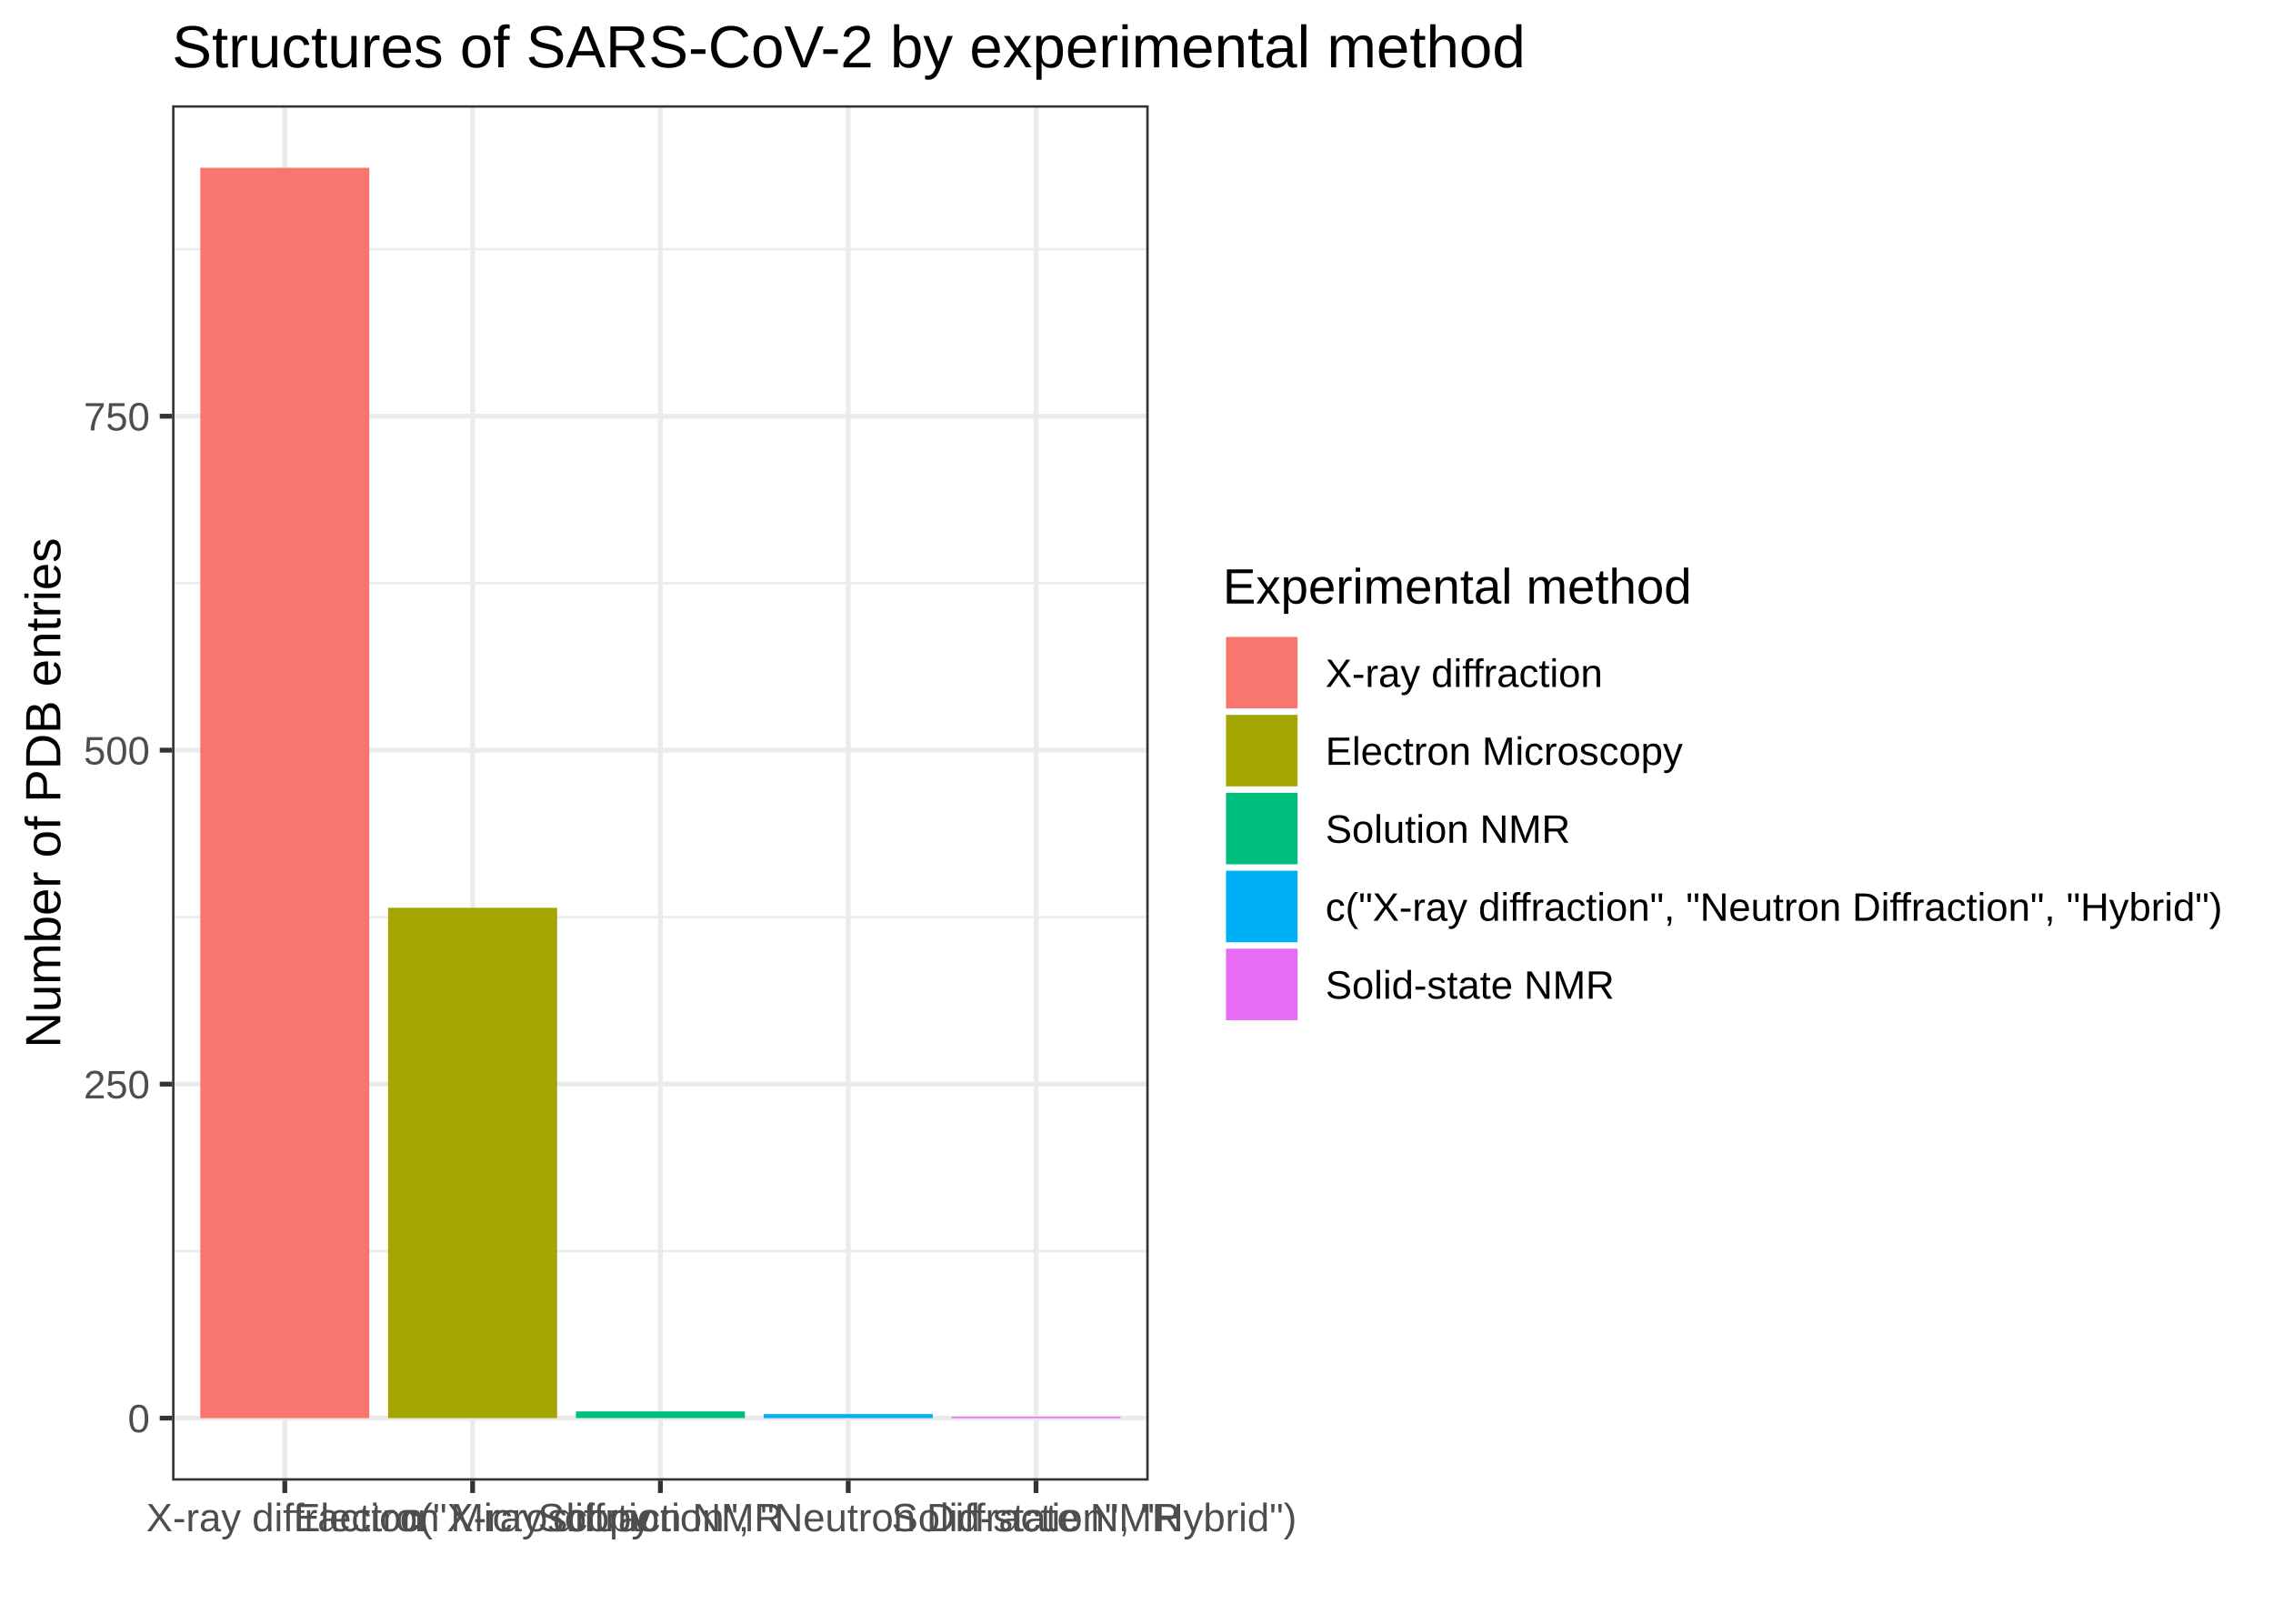
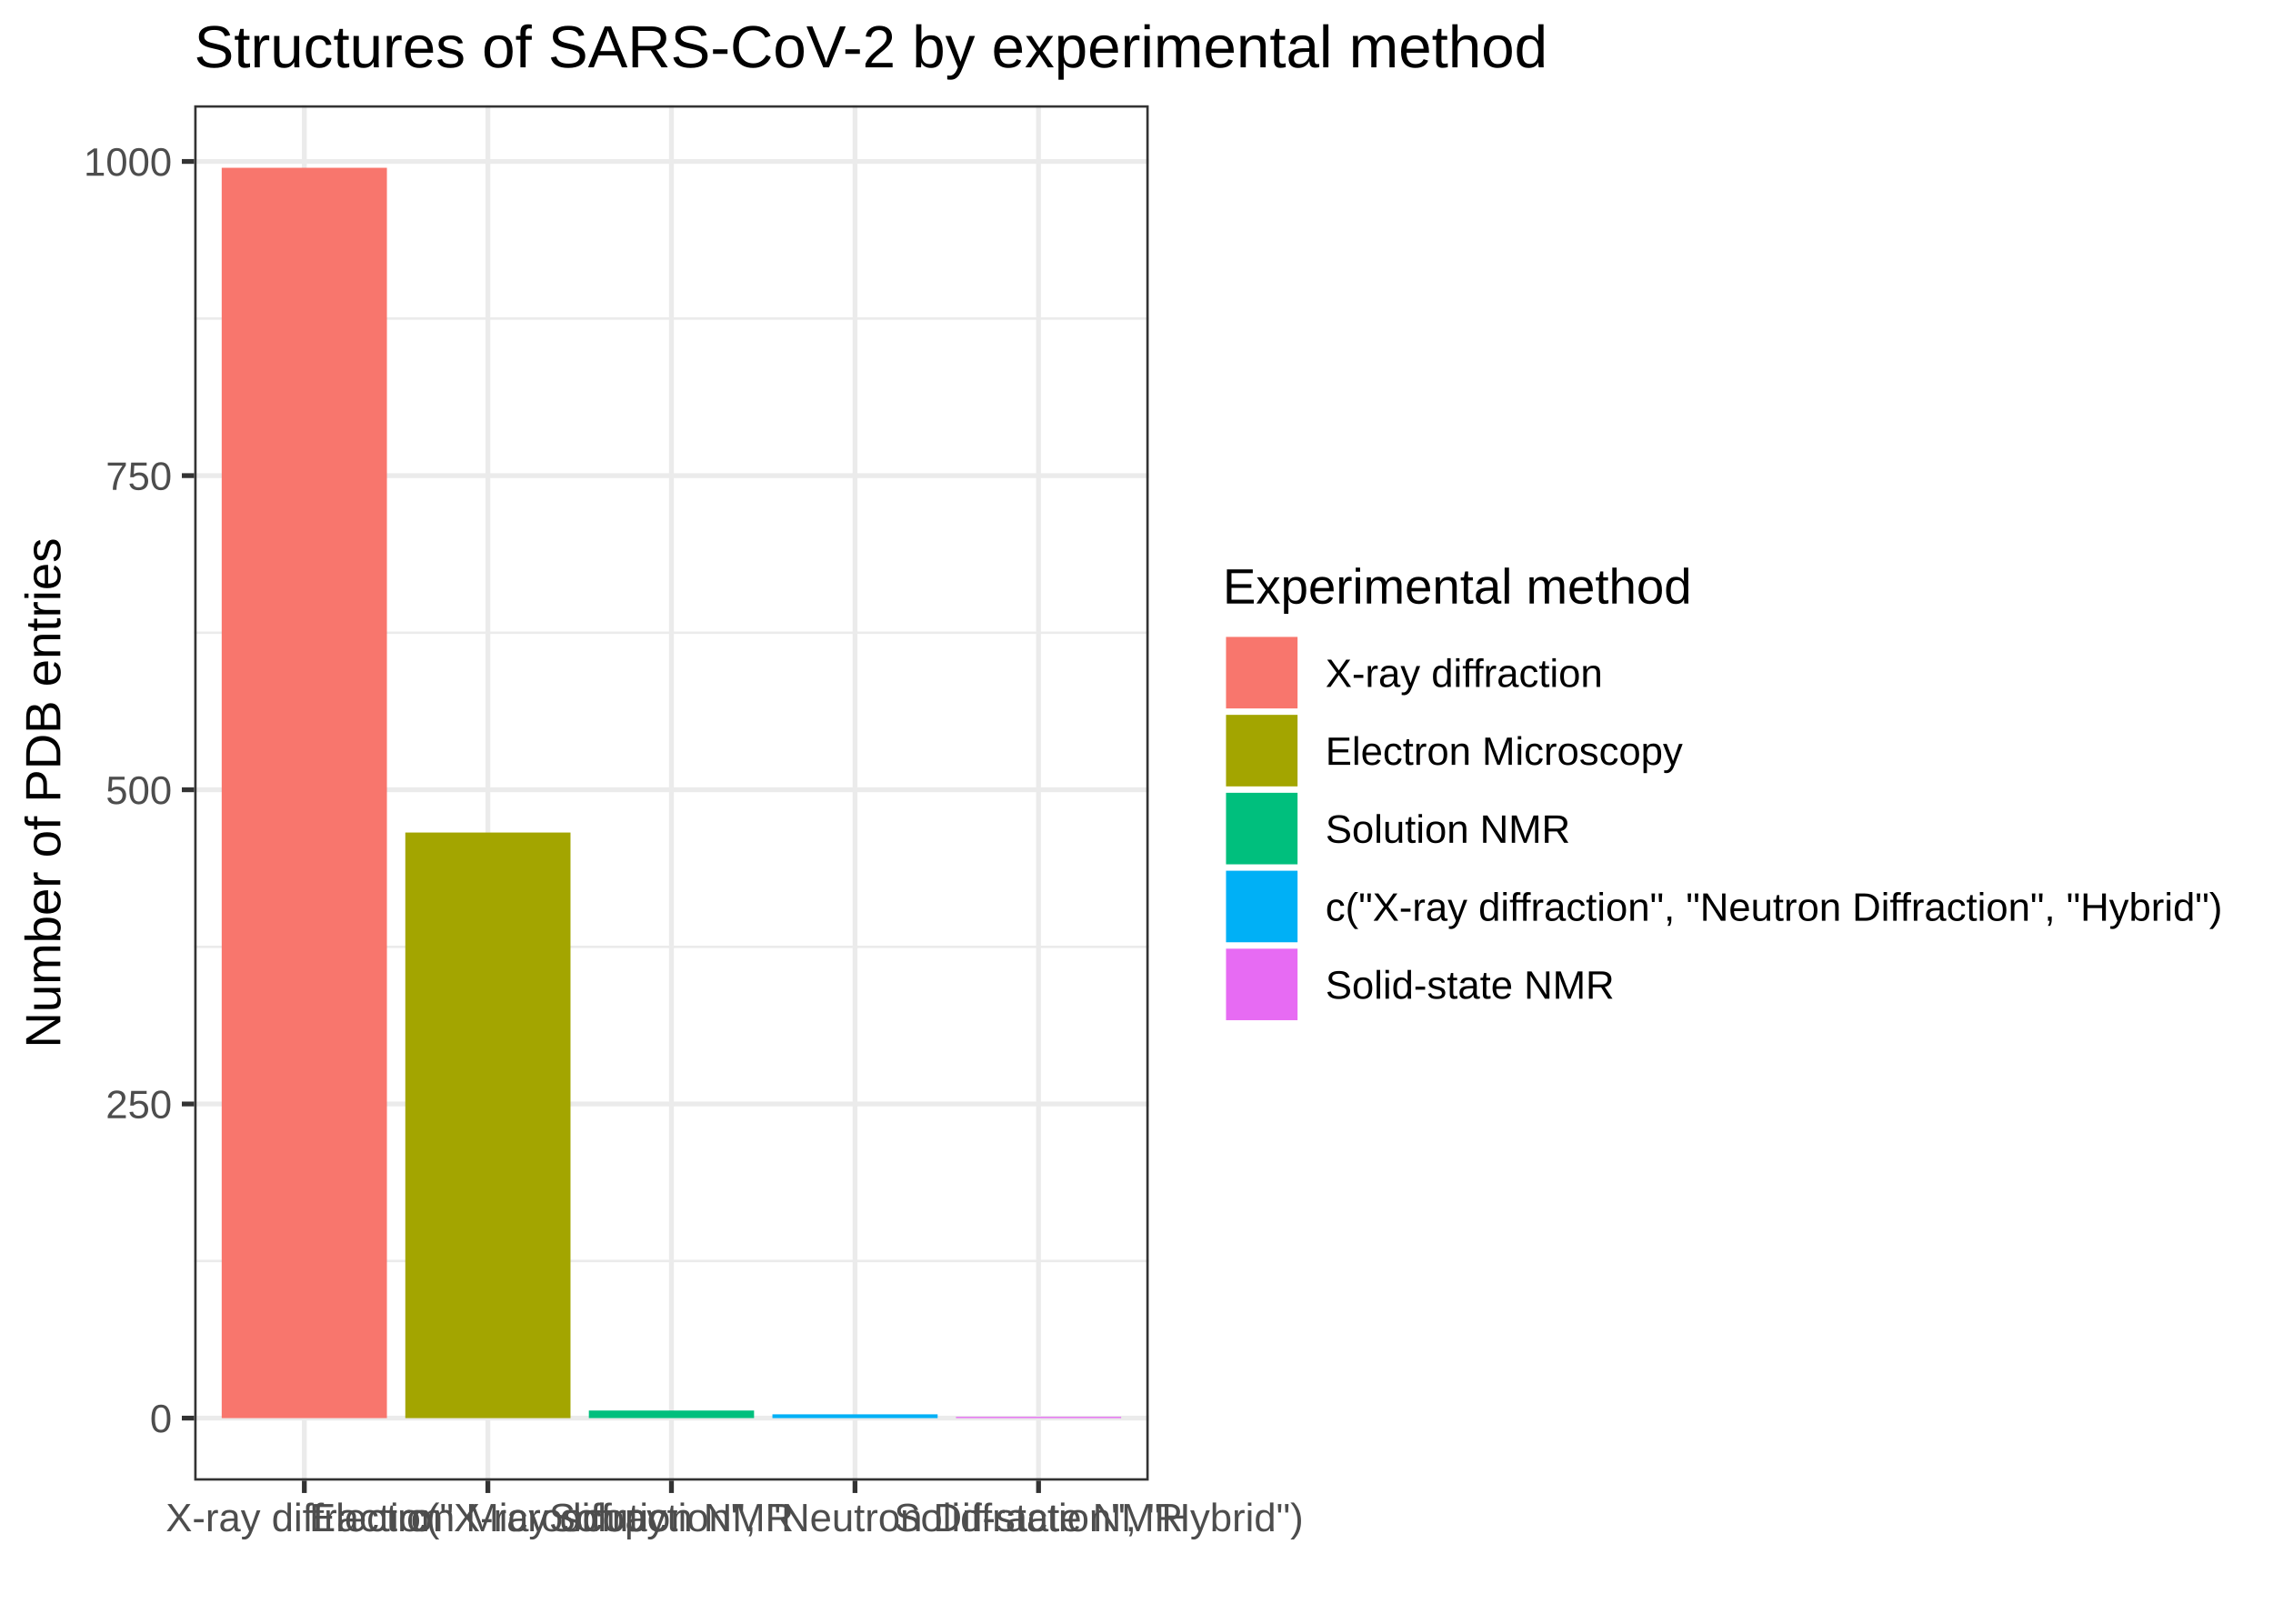
<svg xmlns="http://www.w3.org/2000/svg" class="svglite" width="504.00pt" height="360.00pt" viewBox="0 0 504.00 360.00">
  <defs>
    <style type="text/css">
    .svglite line, .svglite polyline, .svglite polygon, .svglite path, .svglite rect, .svglite circle {
      fill: none;
      stroke: #000000;
      stroke-linecap: round;
      stroke-linejoin: round;
      stroke-miterlimit: 10.00;
    }
  </style>
  </defs>
  <rect width="100%" height="100%" style="stroke: none; fill: #FFFFFF;" />
  <defs>
    <clipPath id="cpMC4wMHw1MDQuMDB8MC4wMHwzNjAuMDA=">
      <rect x="0.00" y="0.00" width="504.00" height="360.00" />
    </clipPath>
  </defs>
  <g clip-path="url(#cpMC4wMHw1MDQuMDB8MC4wMHwzNjAuMDA=)">
    <rect x="0.00" y="0.00" width="504.00" height="360.00" style="stroke-width: 1.07; stroke: #FFFFFF; fill: #FFFFFF;" />
  </g>
  <defs>
-     <clipPath id="cpMzguMTZ8MjU0LjcxfDIzLjM0fDMyOC4yNw==">
-       <rect x="38.16" y="23.34" width="216.54" height="304.93" />
+     <clipPath id="cpNDMuMDZ8MjU0LjcxfDIzLjM0fDMyOC4yNw==">
+       <rect x="43.06" y="23.34" width="211.65" height="304.93" />
    </clipPath>
  </defs>
-   <g clip-path="url(#cpMzguMTZ8MjU0LjcxfDIzLjM0fDMyOC4yNw==)">
-     <rect x="38.16" y="23.34" width="216.54" height="304.93" style="stroke-width: 1.07; stroke: none; fill: #FFFFFF;" />
-     <polyline points="38.16,277.39 254.71,277.39 " style="stroke-width: 0.53; stroke: #EBEBEB; stroke-linecap: butt;" />
-     <polyline points="38.16,203.34 254.71,203.34 " style="stroke-width: 0.53; stroke: #EBEBEB; stroke-linecap: butt;" />
-     <polyline points="38.16,129.30 254.71,129.30 " style="stroke-width: 0.53; stroke: #EBEBEB; stroke-linecap: butt;" />
-     <polyline points="38.16,55.26 254.71,55.26 " style="stroke-width: 0.53; stroke: #EBEBEB; stroke-linecap: butt;" />
-     <polyline points="38.16,314.41 254.71,314.41 " style="stroke-width: 1.07; stroke: #EBEBEB; stroke-linecap: butt;" />
-     <polyline points="38.16,240.36 254.71,240.36 " style="stroke-width: 1.07; stroke: #EBEBEB; stroke-linecap: butt;" />
-     <polyline points="38.16,166.32 254.71,166.32 " style="stroke-width: 1.07; stroke: #EBEBEB; stroke-linecap: butt;" />
-     <polyline points="38.16,92.28 254.71,92.28 " style="stroke-width: 1.07; stroke: #EBEBEB; stroke-linecap: butt;" />
-     <polyline points="63.15,328.27 63.15,23.34 " style="stroke-width: 1.07; stroke: #EBEBEB; stroke-linecap: butt;" />
-     <polyline points="104.79,328.27 104.79,23.34 " style="stroke-width: 1.07; stroke: #EBEBEB; stroke-linecap: butt;" />
-     <polyline points="146.43,328.27 146.43,23.34 " style="stroke-width: 1.07; stroke: #EBEBEB; stroke-linecap: butt;" />
-     <polyline points="188.08,328.27 188.08,23.34 " style="stroke-width: 1.07; stroke: #EBEBEB; stroke-linecap: butt;" />
-     <polyline points="229.72,328.27 229.72,23.34 " style="stroke-width: 1.07; stroke: #EBEBEB; stroke-linecap: butt;" />
-     <rect x="44.41" y="37.20" width="37.48" height="277.21" style="stroke-width: 1.07; stroke: none; stroke-linecap: square; stroke-linejoin: miter; fill: #F8766D;" />
-     <rect x="86.05" y="201.27" width="37.48" height="113.13" style="stroke-width: 1.07; stroke: none; stroke-linecap: square; stroke-linejoin: miter; fill: #A3A500;" />
-     <rect x="127.70" y="312.92" width="37.48" height="1.48" style="stroke-width: 1.07; stroke: none; stroke-linecap: square; stroke-linejoin: miter; fill: #00BF7D;" />
-     <rect x="169.34" y="313.52" width="37.48" height="0.89" style="stroke-width: 1.07; stroke: none; stroke-linecap: square; stroke-linejoin: miter; fill: #00B0F6;" />
-     <rect x="210.98" y="314.11" width="37.48" height="0.30" style="stroke-width: 1.07; stroke: none; stroke-linecap: square; stroke-linejoin: miter; fill: #E76BF3;" />
-     <rect x="38.16" y="23.34" width="216.54" height="304.93" style="stroke-width: 1.07; stroke: #333333;" />
+   <g clip-path="url(#cpNDMuMDZ8MjU0LjcxfDIzLjM0fDMyOC4yNw==)">
+     <rect x="43.06" y="23.34" width="211.65" height="304.93" style="stroke-width: 1.07; stroke: none; fill: #FFFFFF;" />
+     <polyline points="43.06,279.58 254.71,279.58 " style="stroke-width: 0.53; stroke: #EBEBEB; stroke-linecap: butt;" />
+     <polyline points="43.06,209.93 254.71,209.93 " style="stroke-width: 0.53; stroke: #EBEBEB; stroke-linecap: butt;" />
+     <polyline points="43.06,140.28 254.71,140.28 " style="stroke-width: 0.53; stroke: #EBEBEB; stroke-linecap: butt;" />
+     <polyline points="43.06,70.63 254.71,70.63 " style="stroke-width: 0.53; stroke: #EBEBEB; stroke-linecap: butt;" />
+     <polyline points="43.06,314.41 254.71,314.41 " style="stroke-width: 1.07; stroke: #EBEBEB; stroke-linecap: butt;" />
+     <polyline points="43.06,244.76 254.71,244.76 " style="stroke-width: 1.07; stroke: #EBEBEB; stroke-linecap: butt;" />
+     <polyline points="43.06,175.10 254.71,175.10 " style="stroke-width: 1.07; stroke: #EBEBEB; stroke-linecap: butt;" />
+     <polyline points="43.06,105.45 254.71,105.45 " style="stroke-width: 1.07; stroke: #EBEBEB; stroke-linecap: butt;" />
+     <polyline points="43.06,35.80 254.71,35.80 " style="stroke-width: 1.07; stroke: #EBEBEB; stroke-linecap: butt;" />
+     <polyline points="67.48,328.27 67.48,23.34 " style="stroke-width: 1.07; stroke: #EBEBEB; stroke-linecap: butt;" />
+     <polyline points="108.18,328.27 108.18,23.34 " style="stroke-width: 1.07; stroke: #EBEBEB; stroke-linecap: butt;" />
+     <polyline points="148.88,328.27 148.88,23.34 " style="stroke-width: 1.07; stroke: #EBEBEB; stroke-linecap: butt;" />
+     <polyline points="189.58,328.27 189.58,23.34 " style="stroke-width: 1.07; stroke: #EBEBEB; stroke-linecap: butt;" />
+     <polyline points="230.28,328.27 230.28,23.34 " style="stroke-width: 1.07; stroke: #EBEBEB; stroke-linecap: butt;" />
+     <rect x="49.16" y="37.20" width="36.63" height="277.21" style="stroke-width: 1.07; stroke: none; stroke-linecap: square; stroke-linejoin: miter; fill: #F8766D;" />
+     <rect x="89.87" y="184.58" width="36.63" height="129.83" style="stroke-width: 1.07; stroke: none; stroke-linecap: square; stroke-linejoin: miter; fill: #A3A500;" />
+     <rect x="130.57" y="312.73" width="36.63" height="1.67" style="stroke-width: 1.07; stroke: none; stroke-linecap: square; stroke-linejoin: miter; fill: #00BF7D;" />
+     <rect x="171.27" y="313.57" width="36.63" height="0.84" style="stroke-width: 1.07; stroke: none; stroke-linecap: square; stroke-linejoin: miter; fill: #00B0F6;" />
+     <rect x="211.97" y="314.13" width="36.63" height="0.28" style="stroke-width: 1.07; stroke: none; stroke-linecap: square; stroke-linejoin: miter; fill: #E76BF3;" />
+     <rect x="43.06" y="23.34" width="211.65" height="304.93" style="stroke-width: 1.07; stroke: #333333;" />
  </g>
  <g clip-path="url(#cpMC4wMHw1MDQuMDB8MC4wMHwzNjAuMDA=)">
-     <text x="33.23" y="317.56" text-anchor="end" style="font-size: 8.80px; fill: #4D4D4D; font-family: Arial;" textLength="4.90px" lengthAdjust="spacingAndGlyphs">0</text>
-     <text x="33.23" y="243.52" text-anchor="end" style="font-size: 8.80px; fill: #4D4D4D; font-family: Arial;" textLength="14.69px" lengthAdjust="spacingAndGlyphs">250</text>
-     <text x="33.23" y="169.48" text-anchor="end" style="font-size: 8.80px; fill: #4D4D4D; font-family: Arial;" textLength="14.69px" lengthAdjust="spacingAndGlyphs">500</text>
-     <text x="33.23" y="95.44" text-anchor="end" style="font-size: 8.80px; fill: #4D4D4D; font-family: Arial;" textLength="14.69px" lengthAdjust="spacingAndGlyphs">750</text>
-     <polyline points="35.42,314.41 38.16,314.41 " style="stroke-width: 1.07; stroke: #333333; stroke-linecap: butt;" />
-     <polyline points="35.42,240.36 38.16,240.36 " style="stroke-width: 1.07; stroke: #333333; stroke-linecap: butt;" />
-     <polyline points="35.42,166.32 38.16,166.32 " style="stroke-width: 1.07; stroke: #333333; stroke-linecap: butt;" />
-     <polyline points="35.42,92.28 38.16,92.28 " style="stroke-width: 1.07; stroke: #333333; stroke-linecap: butt;" />
-     <polyline points="63.15,331.01 63.15,328.27 " style="stroke-width: 1.07; stroke: #333333; stroke-linecap: butt;" />
-     <polyline points="104.79,331.01 104.79,328.27 " style="stroke-width: 1.07; stroke: #333333; stroke-linecap: butt;" />
-     <polyline points="146.43,331.01 146.43,328.27 " style="stroke-width: 1.07; stroke: #333333; stroke-linecap: butt;" />
-     <polyline points="188.08,331.01 188.08,328.27 " style="stroke-width: 1.07; stroke: #333333; stroke-linecap: butt;" />
-     <polyline points="229.72,331.01 229.72,328.27 " style="stroke-width: 1.07; stroke: #333333; stroke-linecap: butt;" />
-     <text x="63.15" y="339.50" text-anchor="middle" style="font-size: 8.80px; fill: #4D4D4D; font-family: Arial;" textLength="61.60px" lengthAdjust="spacingAndGlyphs">X-ray diffraction</text>
-     <text x="104.79" y="339.50" text-anchor="middle" style="font-size: 8.80px; fill: #4D4D4D; font-family: Arial;" textLength="79.21px" lengthAdjust="spacingAndGlyphs">Electron Microscopy</text>
-     <text x="146.43" y="339.50" text-anchor="middle" style="font-size: 8.80px; fill: #4D4D4D; font-family: Arial;" textLength="54.27px" lengthAdjust="spacingAndGlyphs">Solution NMR</text>
-     <text x="188.08" y="339.50" text-anchor="middle" style="font-size: 8.80px; fill: #4D4D4D; font-family: Arial;" textLength="199.14px" lengthAdjust="spacingAndGlyphs">c("X-ray diffraction", "Neutron Diffraction", "Hybrid")</text>
-     <text x="229.72" y="339.50" text-anchor="middle" style="font-size: 8.80px; fill: #4D4D4D; font-family: Arial;" textLength="64.04px" lengthAdjust="spacingAndGlyphs">Solid-state NMR</text>
+     <text x="38.13" y="317.56" text-anchor="end" style="font-size: 8.80px; fill: #4D4D4D; font-family: Arial;" textLength="4.90px" lengthAdjust="spacingAndGlyphs">0</text>
+     <text x="38.13" y="247.91" text-anchor="end" style="font-size: 8.80px; fill: #4D4D4D; font-family: Arial;" textLength="14.69px" lengthAdjust="spacingAndGlyphs">250</text>
+     <text x="38.13" y="178.26" text-anchor="end" style="font-size: 8.80px; fill: #4D4D4D; font-family: Arial;" textLength="14.69px" lengthAdjust="spacingAndGlyphs">500</text>
+     <text x="38.13" y="108.61" text-anchor="end" style="font-size: 8.80px; fill: #4D4D4D; font-family: Arial;" textLength="14.69px" lengthAdjust="spacingAndGlyphs">750</text>
+     <text x="38.13" y="38.96" text-anchor="end" style="font-size: 8.80px; fill: #4D4D4D; font-family: Arial;" textLength="19.58px" lengthAdjust="spacingAndGlyphs">1000</text>
+     <polyline points="40.32,314.41 43.06,314.41 " style="stroke-width: 1.07; stroke: #333333; stroke-linecap: butt;" />
+     <polyline points="40.32,244.76 43.06,244.76 " style="stroke-width: 1.07; stroke: #333333; stroke-linecap: butt;" />
+     <polyline points="40.32,175.10 43.06,175.10 " style="stroke-width: 1.07; stroke: #333333; stroke-linecap: butt;" />
+     <polyline points="40.32,105.45 43.06,105.45 " style="stroke-width: 1.07; stroke: #333333; stroke-linecap: butt;" />
+     <polyline points="40.32,35.80 43.06,35.80 " style="stroke-width: 1.07; stroke: #333333; stroke-linecap: butt;" />
+     <polyline points="67.48,331.01 67.48,328.27 " style="stroke-width: 1.07; stroke: #333333; stroke-linecap: butt;" />
+     <polyline points="108.18,331.01 108.18,328.27 " style="stroke-width: 1.07; stroke: #333333; stroke-linecap: butt;" />
+     <polyline points="148.88,331.01 148.88,328.27 " style="stroke-width: 1.07; stroke: #333333; stroke-linecap: butt;" />
+     <polyline points="189.58,331.01 189.58,328.27 " style="stroke-width: 1.07; stroke: #333333; stroke-linecap: butt;" />
+     <polyline points="230.28,331.01 230.28,328.27 " style="stroke-width: 1.07; stroke: #333333; stroke-linecap: butt;" />
+     <text x="67.48" y="339.50" text-anchor="middle" style="font-size: 8.80px; fill: #4D4D4D; font-family: Arial;" textLength="61.60px" lengthAdjust="spacingAndGlyphs">X-ray diffraction</text>
+     <text x="108.18" y="339.50" text-anchor="middle" style="font-size: 8.80px; fill: #4D4D4D; font-family: Arial;" textLength="79.21px" lengthAdjust="spacingAndGlyphs">Electron Microscopy</text>
+     <text x="148.88" y="339.50" text-anchor="middle" style="font-size: 8.80px; fill: #4D4D4D; font-family: Arial;" textLength="54.27px" lengthAdjust="spacingAndGlyphs">Solution NMR</text>
+     <text x="189.58" y="339.50" text-anchor="middle" style="font-size: 8.80px; fill: #4D4D4D; font-family: Arial;" textLength="199.14px" lengthAdjust="spacingAndGlyphs">c("X-ray diffraction", "Neutron Diffraction", "Hybrid")</text>
+     <text x="230.28" y="339.50" text-anchor="middle" style="font-size: 8.80px; fill: #4D4D4D; font-family: Arial;" textLength="64.04px" lengthAdjust="spacingAndGlyphs">Solid-state NMR</text>
    <text transform="translate(13.37,175.80) rotate(-90)" text-anchor="middle" style="font-size: 11.00px; font-family: Arial;" textLength="113.10px" lengthAdjust="spacingAndGlyphs">Number of PDB entries</text>
    <rect x="265.66" y="119.22" width="232.86" height="113.16" style="stroke-width: 1.07; stroke: none; fill: #FFFFFF;" />
    <text x="271.14" y="133.81" style="font-size: 11.00px; font-family: Arial;" textLength="103.95px" lengthAdjust="spacingAndGlyphs">Experimental method</text>
    <rect x="271.14" y="140.50" width="17.28" height="17.28" style="stroke-width: 1.07; stroke: none; fill: #FFFFFF;" />
    <rect x="271.85" y="141.21" width="15.86" height="15.86" style="stroke-width: 1.07; stroke: none; stroke-linecap: square; stroke-linejoin: miter; fill: #F8766D;" />
    <rect x="271.14" y="157.78" width="17.28" height="17.28" style="stroke-width: 1.07; stroke: none; fill: #FFFFFF;" />
    <rect x="271.85" y="158.49" width="15.86" height="15.86" style="stroke-width: 1.07; stroke: none; stroke-linecap: square; stroke-linejoin: miter; fill: #A3A500;" />
    <rect x="271.14" y="175.06" width="17.28" height="17.28" style="stroke-width: 1.07; stroke: none; fill: #FFFFFF;" />
    <rect x="271.85" y="175.77" width="15.86" height="15.86" style="stroke-width: 1.07; stroke: none; stroke-linecap: square; stroke-linejoin: miter; fill: #00BF7D;" />
    <rect x="271.14" y="192.34" width="17.28" height="17.28" style="stroke-width: 1.07; stroke: none; fill: #FFFFFF;" />
    <rect x="271.85" y="193.05" width="15.86" height="15.86" style="stroke-width: 1.07; stroke: none; stroke-linecap: square; stroke-linejoin: miter; fill: #00B0F6;" />
    <rect x="271.14" y="209.62" width="17.28" height="17.28" style="stroke-width: 1.07; stroke: none; fill: #FFFFFF;" />
    <rect x="271.85" y="210.33" width="15.86" height="15.86" style="stroke-width: 1.07; stroke: none; stroke-linecap: square; stroke-linejoin: miter; fill: #E76BF3;" />
    <text x="293.90" y="152.30" style="font-size: 8.80px; font-family: Arial;" textLength="61.60px" lengthAdjust="spacingAndGlyphs">X-ray diffraction</text>
    <text x="293.90" y="169.58" style="font-size: 8.80px; font-family: Arial;" textLength="79.21px" lengthAdjust="spacingAndGlyphs">Electron Microscopy</text>
    <text x="293.90" y="186.86" style="font-size: 8.80px; font-family: Arial;" textLength="54.27px" lengthAdjust="spacingAndGlyphs">Solution NMR</text>
    <text x="293.90" y="204.14" style="font-size: 8.80px; font-family: Arial;" textLength="199.14px" lengthAdjust="spacingAndGlyphs">c("X-ray diffraction", "Neutron Diffraction", "Hybrid")</text>
    <text x="293.90" y="221.42" style="font-size: 8.80px; font-family: Arial;" textLength="64.04px" lengthAdjust="spacingAndGlyphs">Solid-state NMR</text>
-     <text x="38.16" y="14.94" style="font-size: 13.20px; font-family: Arial;" textLength="300.59px" lengthAdjust="spacingAndGlyphs">Structures of SARS-CoV-2 by experimental method</text>
+     <text x="43.06" y="14.94" style="font-size: 13.20px; font-family: Arial;" textLength="300.59px" lengthAdjust="spacingAndGlyphs">Structures of SARS-CoV-2 by experimental method</text>
  </g>
</svg>
